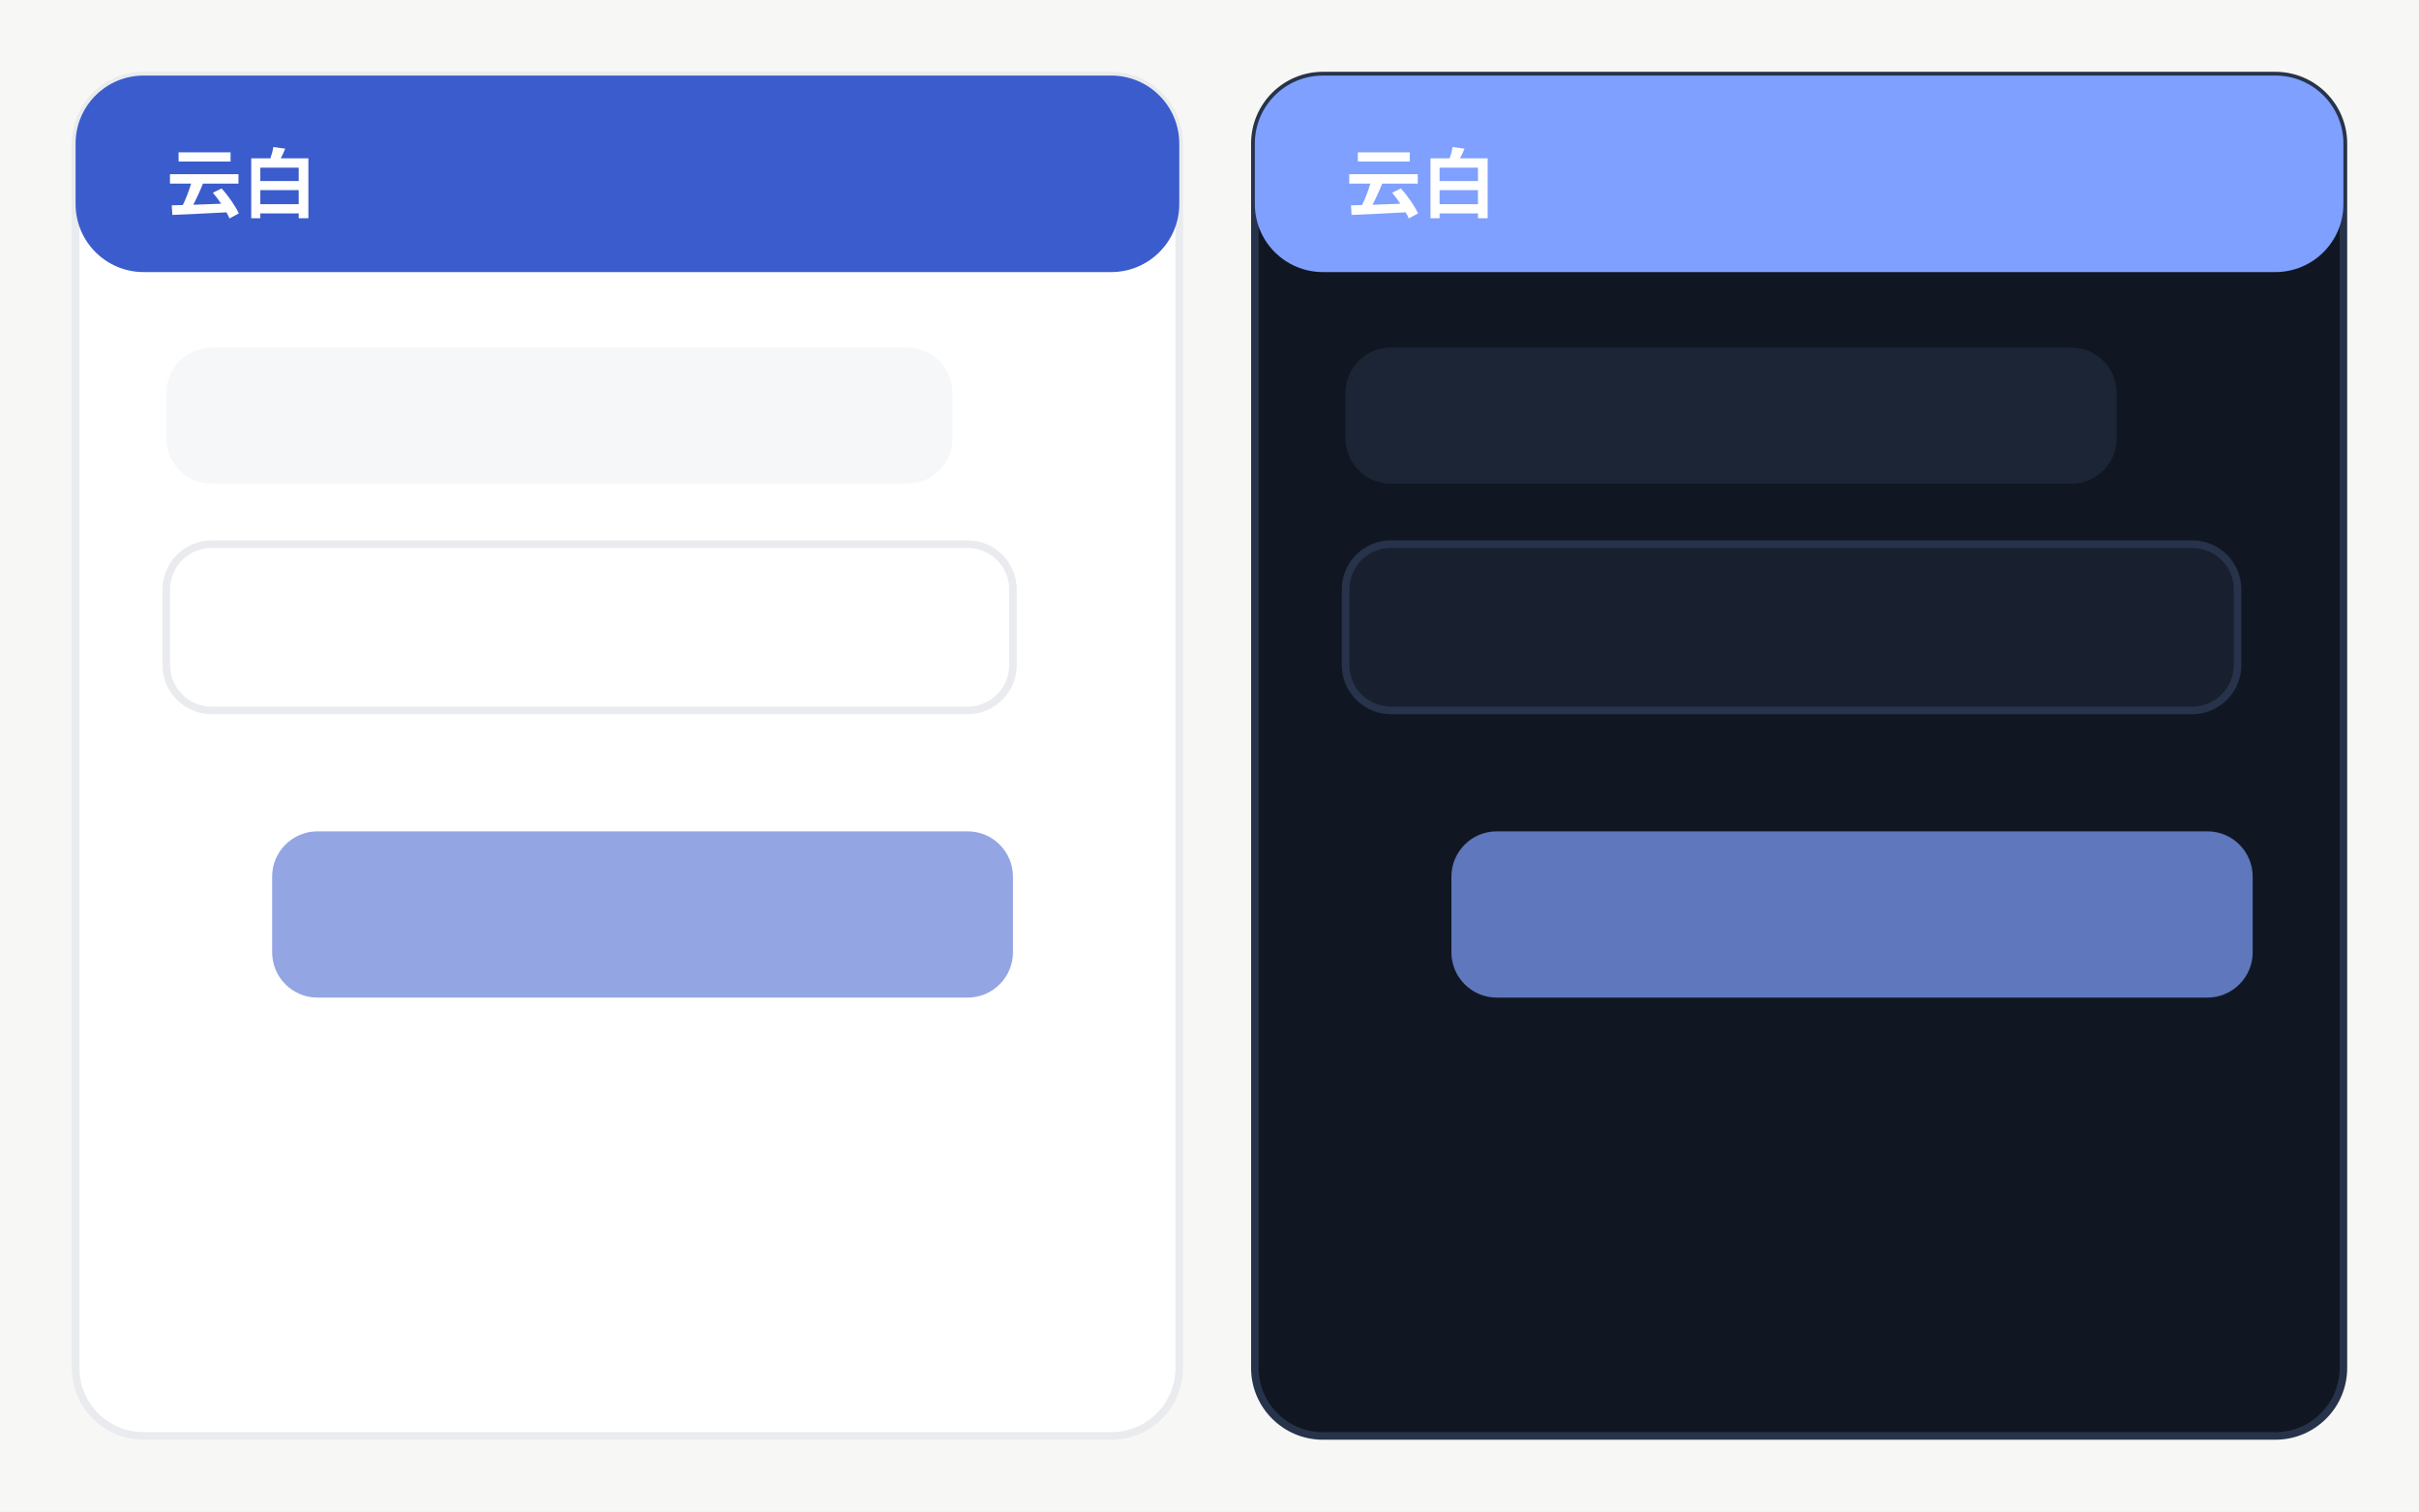
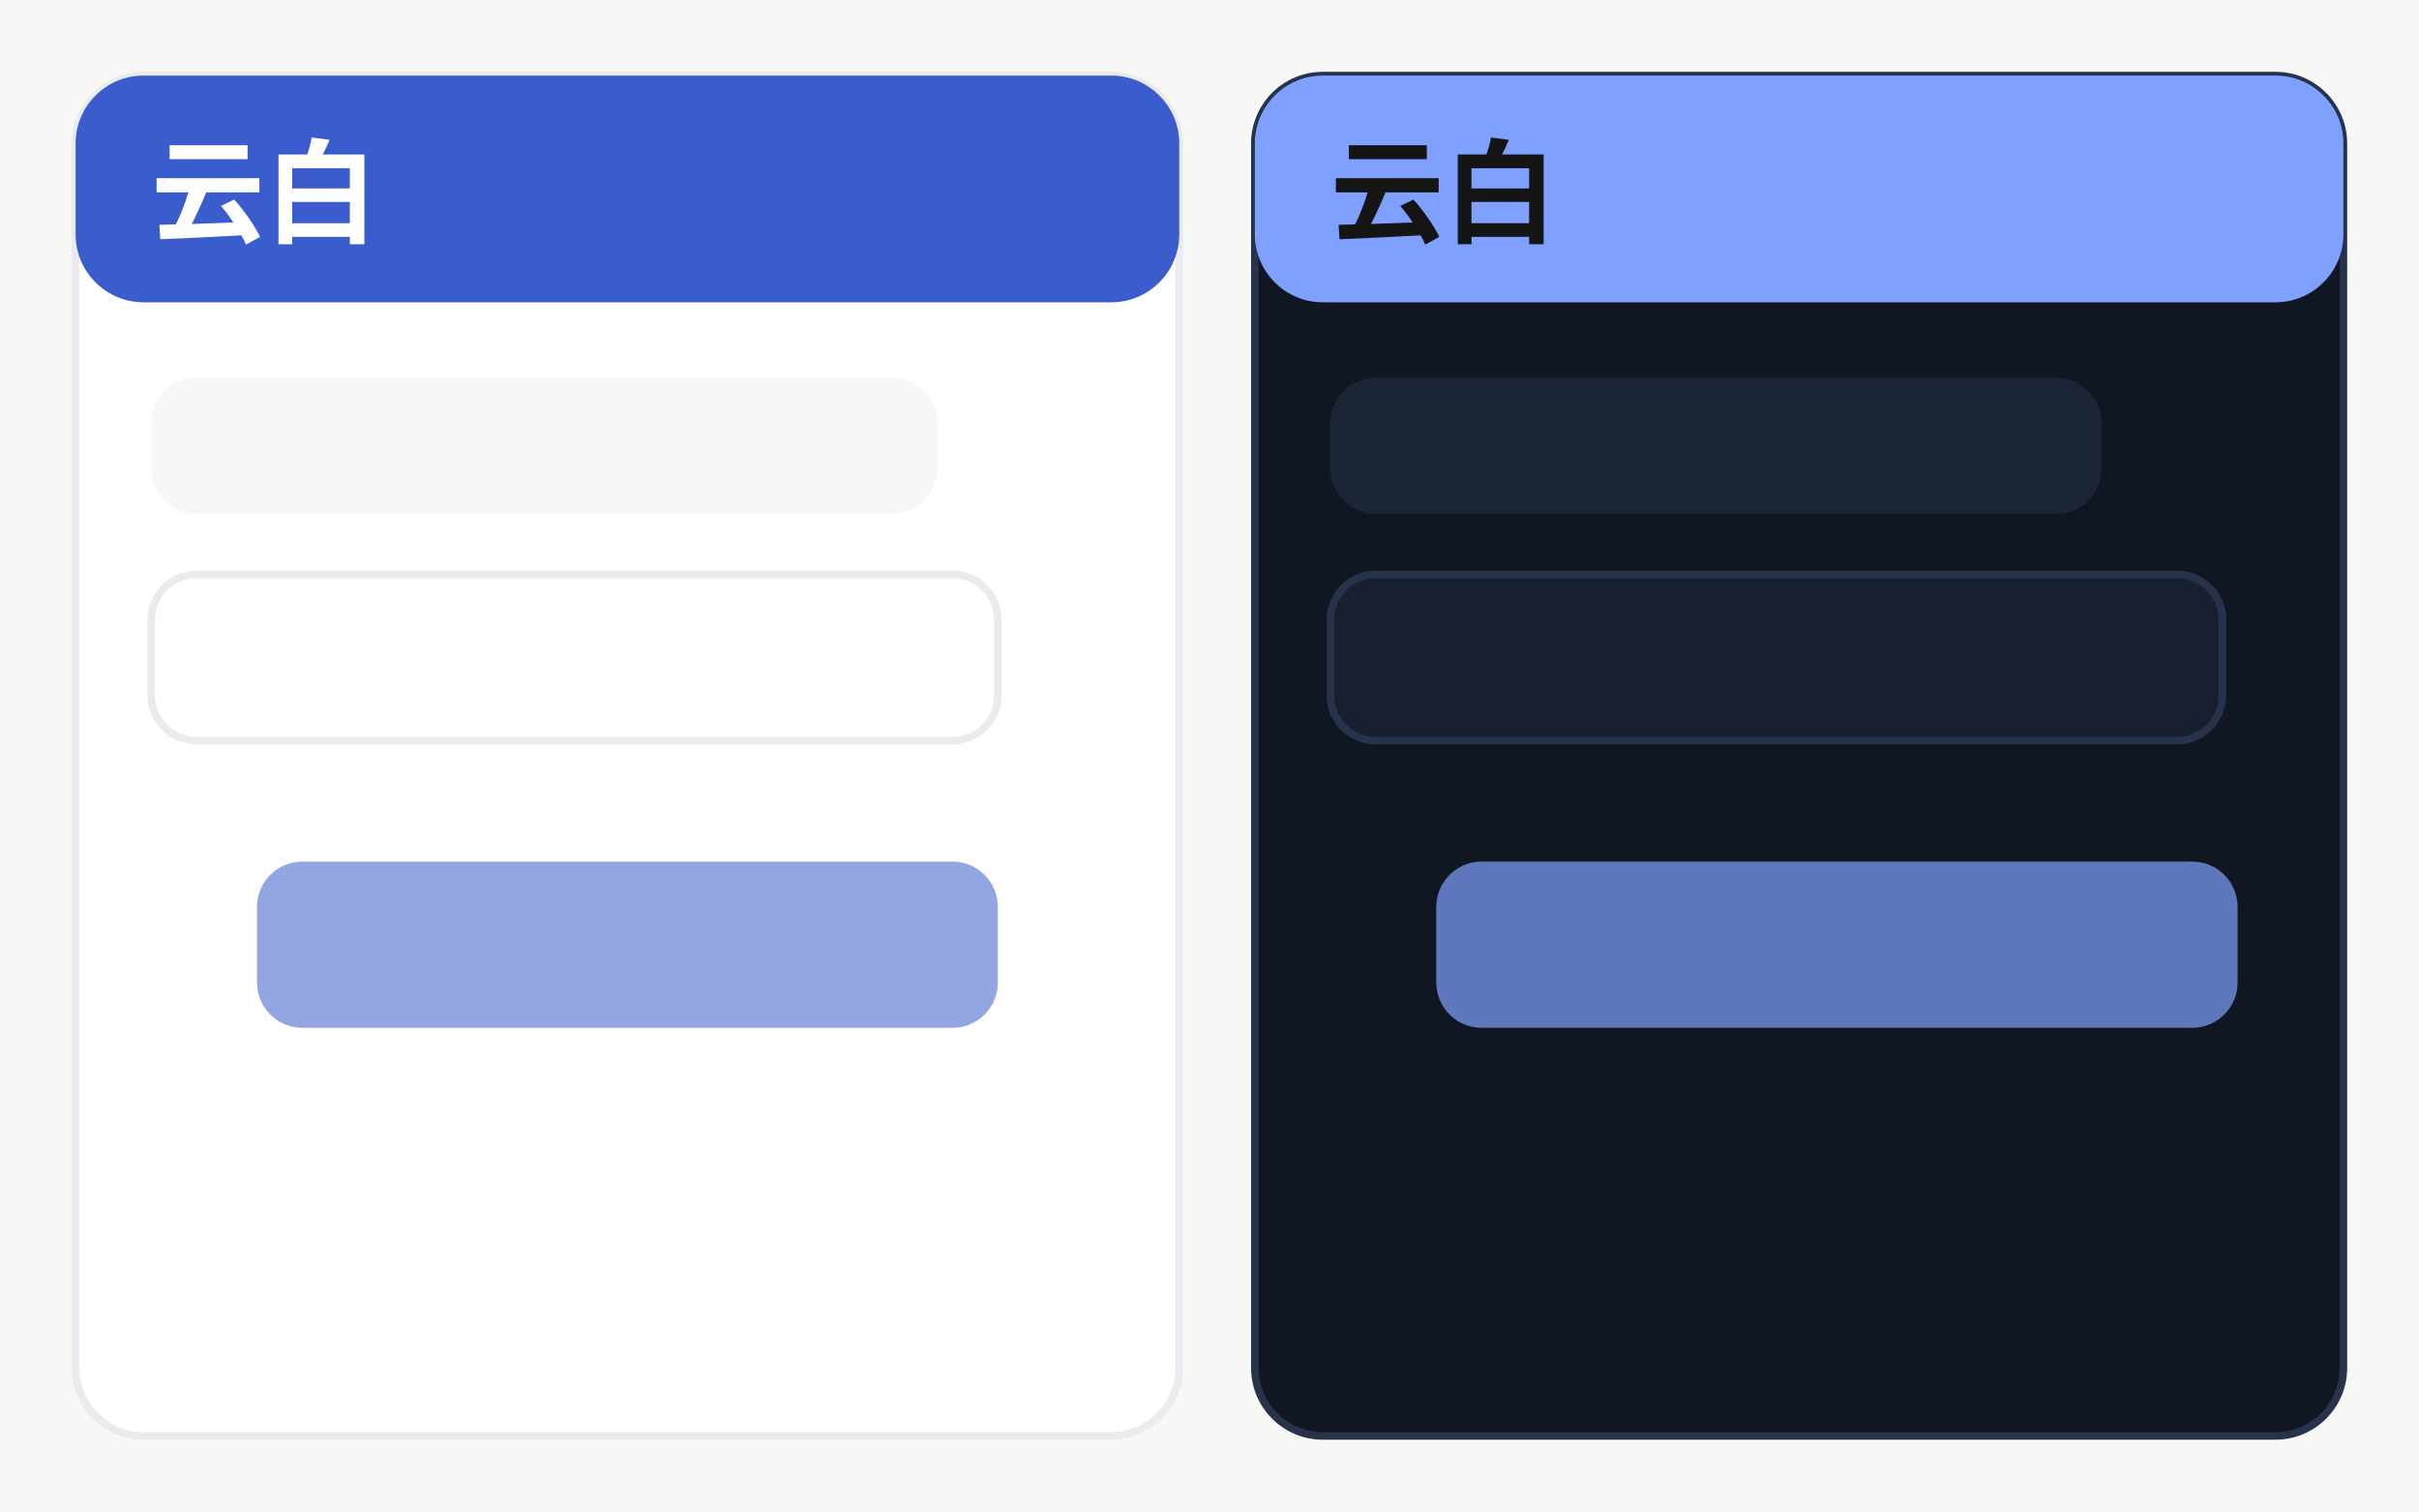
<svg xmlns="http://www.w3.org/2000/svg" width="320" height="200" viewBox="0 0 320 200">
  <rect width="320" height="200" fill="#f7f7f6" />
  <rect x="10" y="10" width="146" height="180" rx="9" fill="#ffffff" stroke="#e9ebee" stroke-width="1" />
-   <rect x="10" y="10" width="146" height="26" rx="9" fill="#3a5ccc" />
-   <text x="22" y="28" font-family="Arial,sans-serif" font-size="10" font-weight="bold" fill="#fff">云白</text>
-   <rect x="22" y="46" width="104" height="18" rx="6" fill="#e9ebee" opacity=".4" />
-   <rect x="22" y="72" width="112" height="22" rx="6" fill="#ffffff" stroke="#e9ebee" />
-   <rect x="36" y="110" width="98" height="22" rx="6" fill="#3a5ccc" opacity=".55" />
+   <rect x="10" y="10" width="146" height="30" rx="9" fill="#3a5ccc" />
+   <text x="20" y="31" font-family="Arial,sans-serif" font-size="15" font-weight="bold" fill="#ffffff">云白</text>
+   <rect x="20" y="50" width="104" height="18" rx="6" fill="#e9ebee" opacity=".4" />
+   <rect x="20" y="76" width="112" height="22" rx="6" fill="#ffffff" stroke="#e9ebee" />
+   <rect x="34" y="114" width="98" height="22" rx="6" fill="#3a5ccc" opacity=".55" />
  <rect x="166" y="10" width="144" height="180" rx="9" fill="#111722" stroke="#27334a" stroke-width="1" />
-   <rect x="166" y="10" width="144" height="26" rx="9" fill="#7fa0ff" />
-   <text x="178" y="28" font-family="Arial,sans-serif" font-size="10" font-weight="bold" fill="#fff">云白</text>
-   <rect x="178" y="46" width="102" height="18" rx="6" fill="#27334a" opacity=".5" />
-   <rect x="178" y="72" width="118" height="22" rx="6" fill="#18202f" stroke="#27334a" />
-   <rect x="192" y="110" width="106" height="22" rx="6" fill="#7fa0ff" opacity=".7" />
+   <rect x="166" y="10" width="144" height="30" rx="9" fill="#7fa0ff" />
+   <text x="176" y="31" font-family="Arial,sans-serif" font-size="15" font-weight="bold" fill="#151515">云白</text>
+   <rect x="176" y="50" width="102" height="18" rx="6" fill="#27334a" opacity=".5" />
+   <rect x="176" y="76" width="118" height="22" rx="6" fill="#18202f" stroke="#27334a" />
+   <rect x="190" y="114" width="106" height="22" rx="6" fill="#7fa0ff" opacity=".7" />
</svg>
